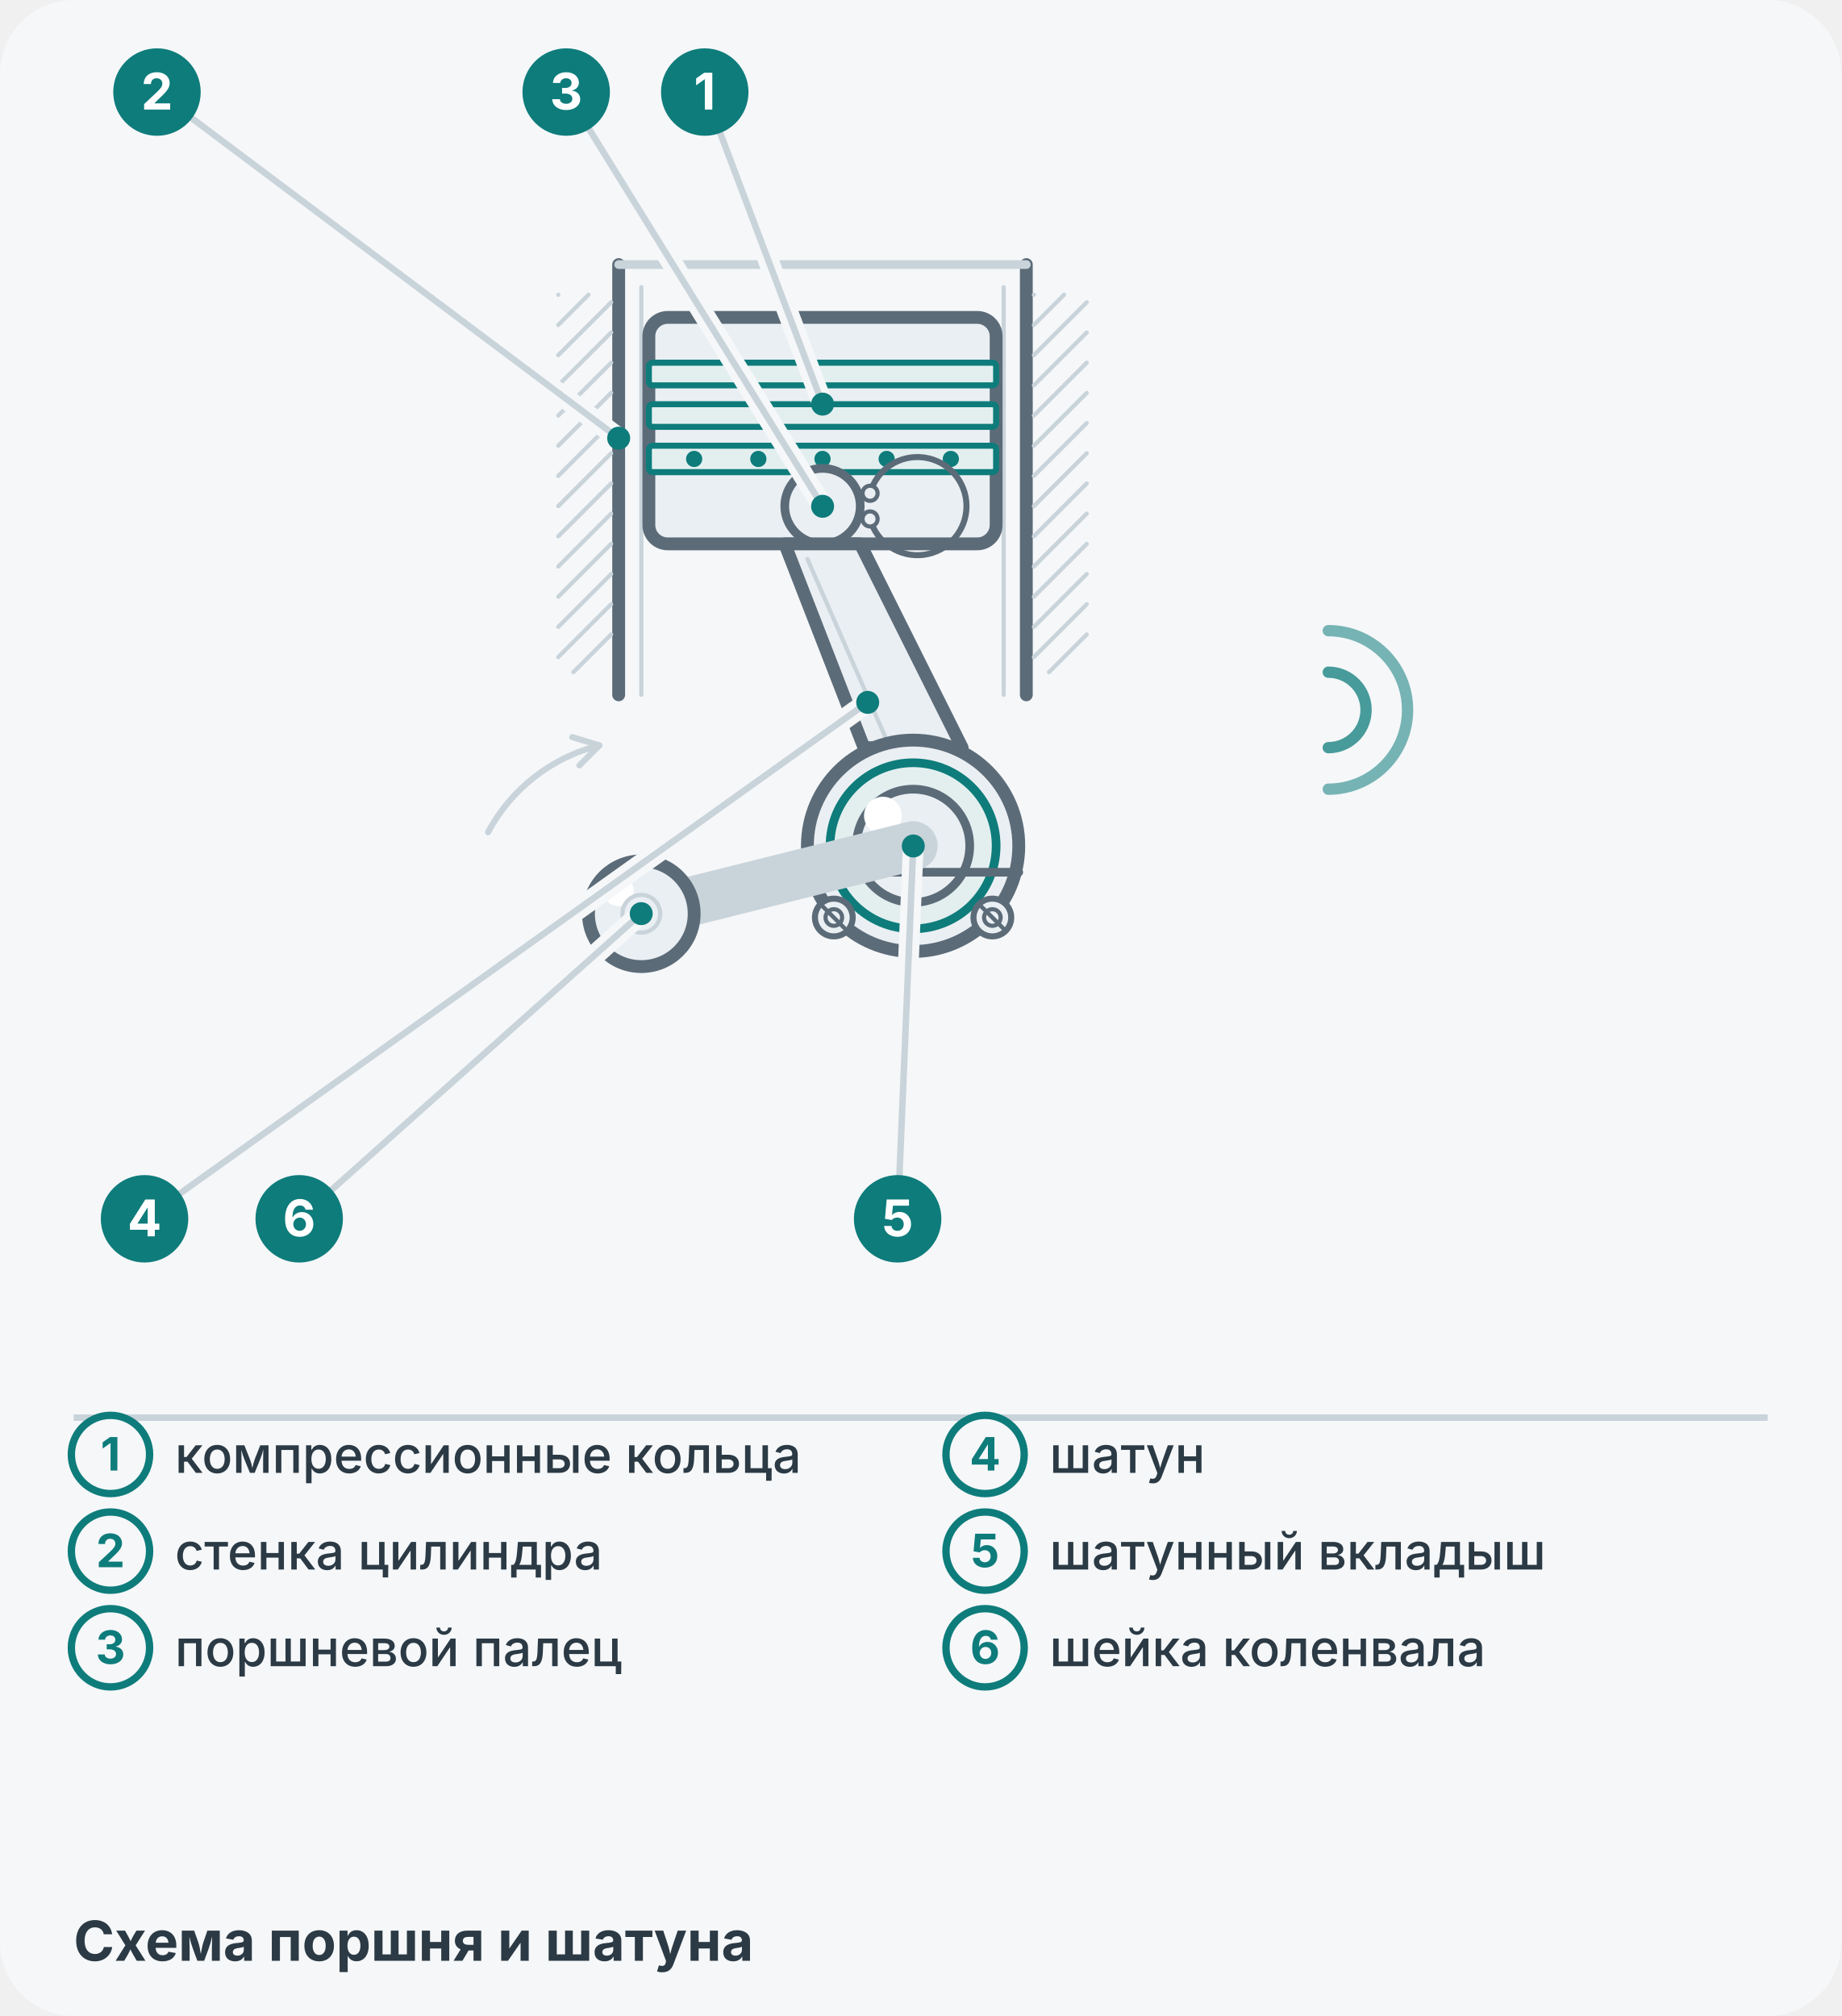
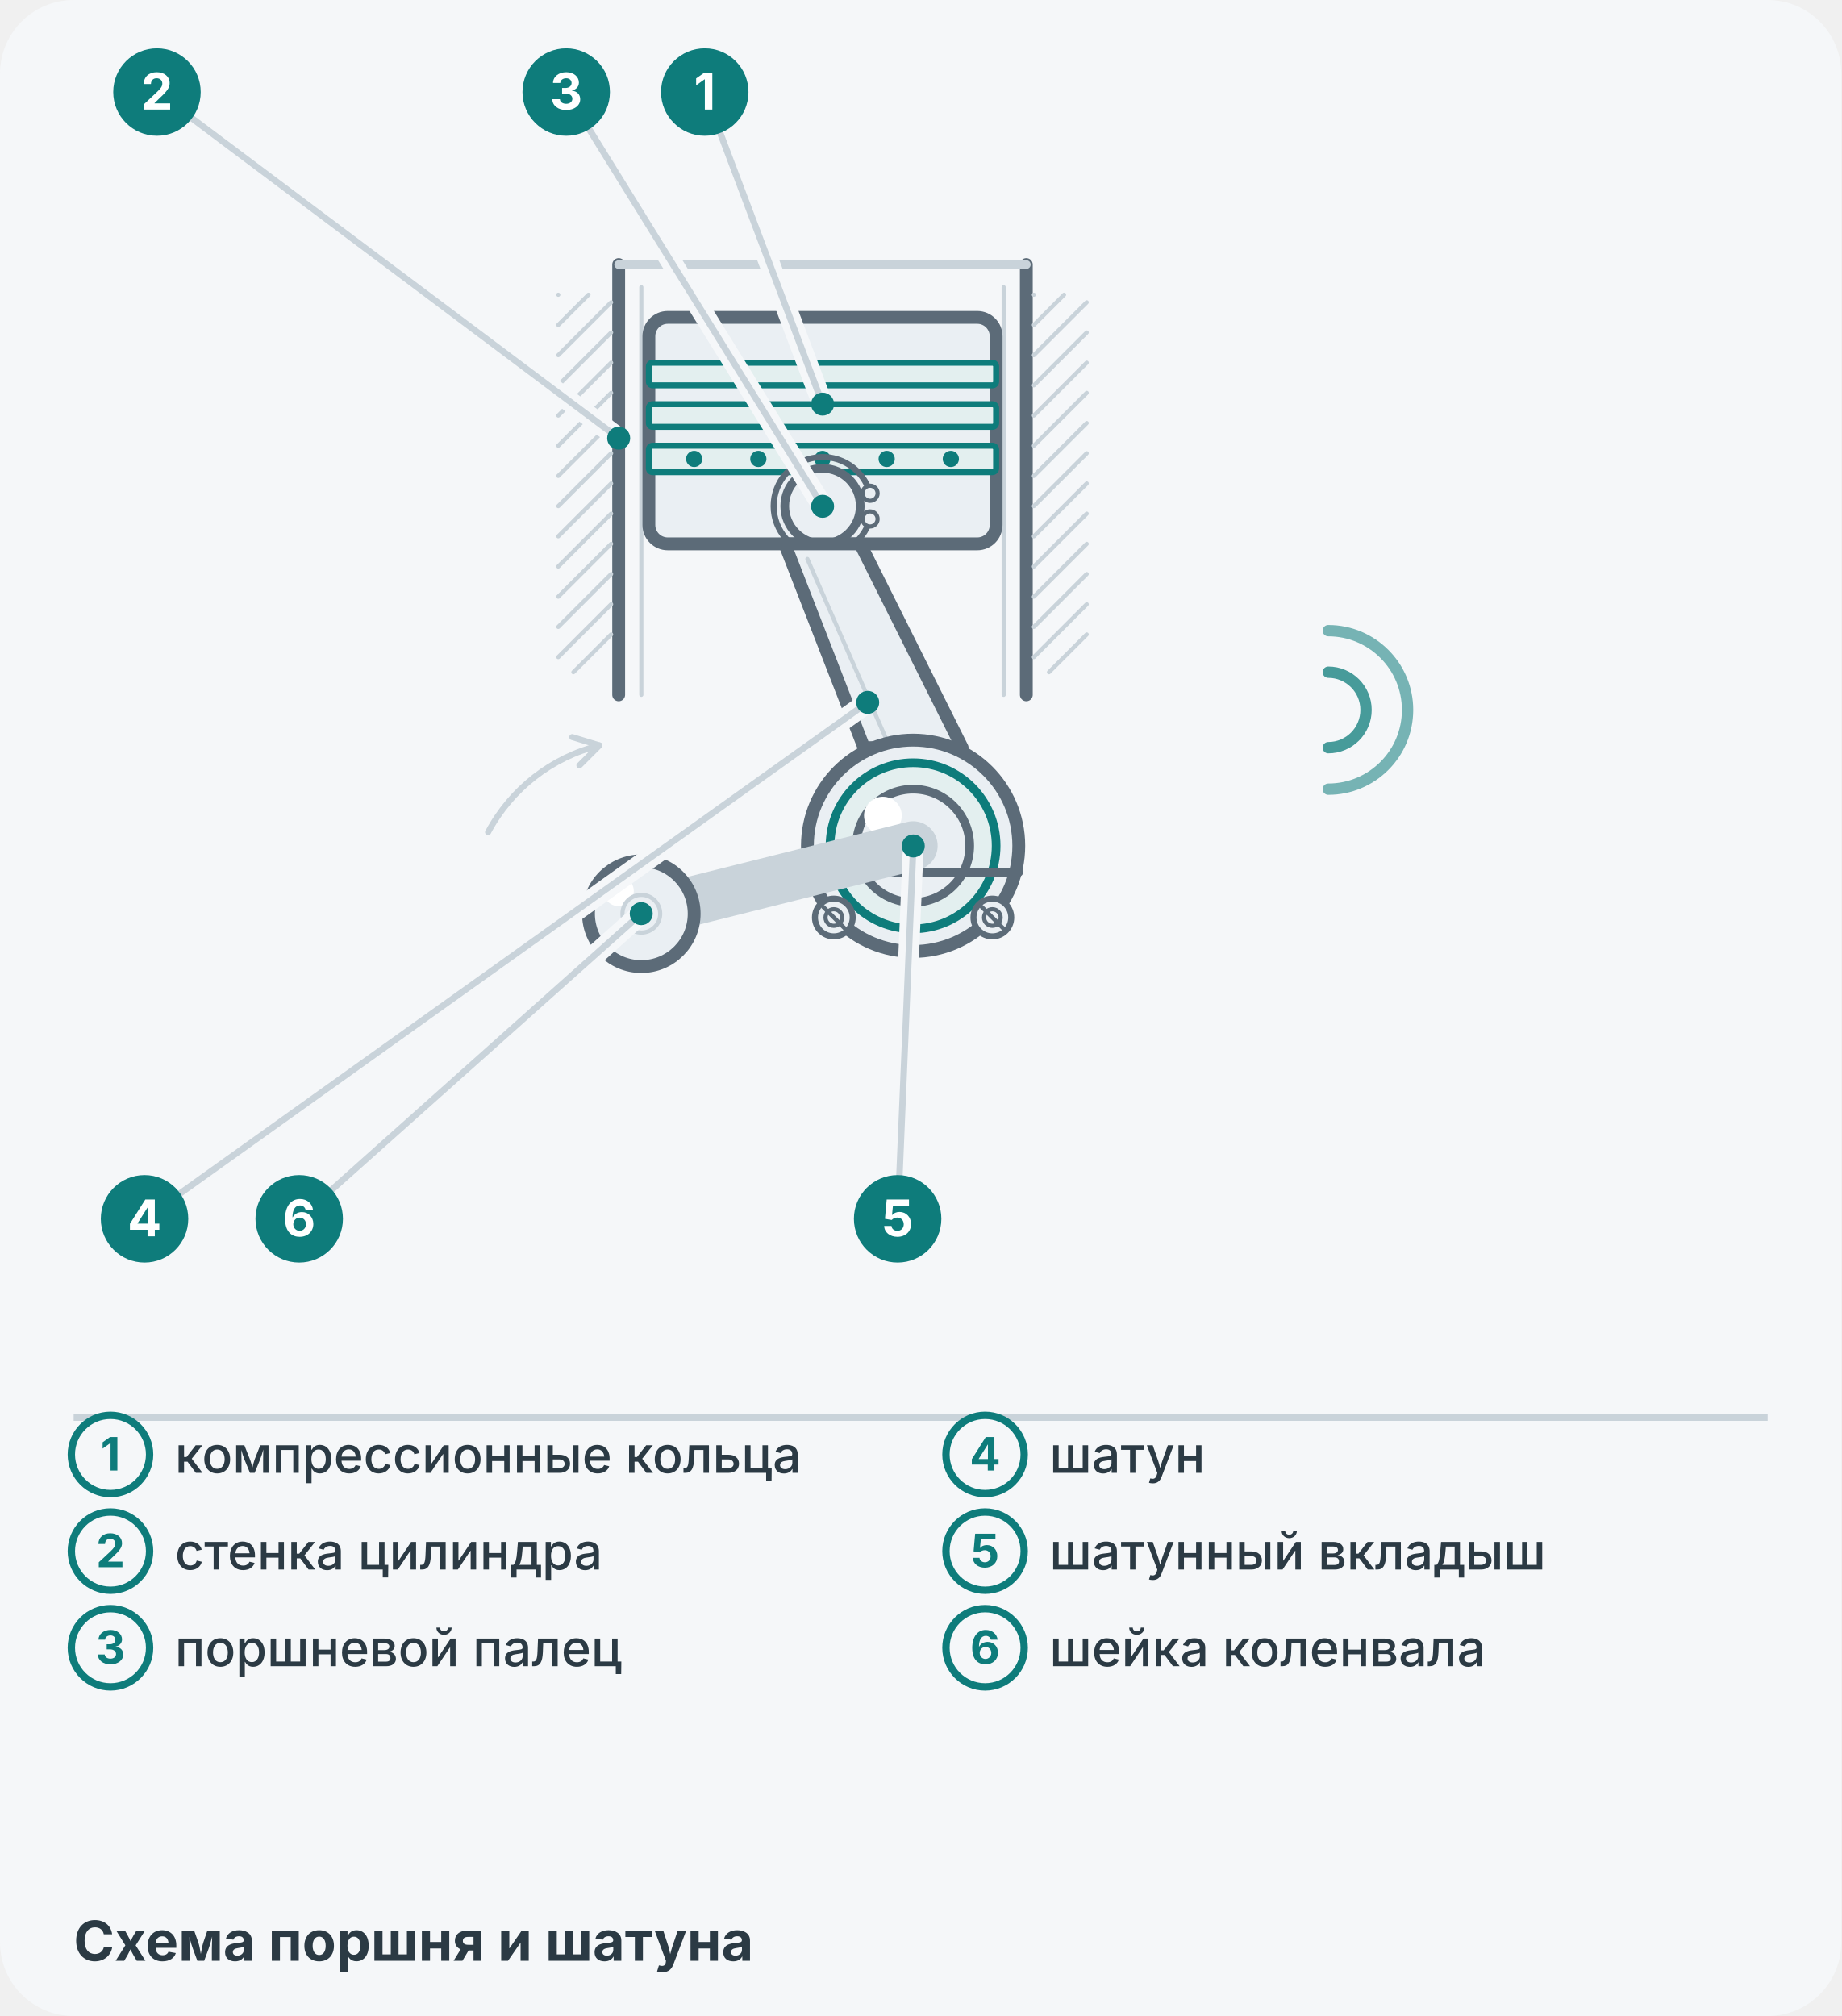
<svg xmlns="http://www.w3.org/2000/svg" viewBox="0 0 400 438" role="img" aria-label="Схема поршня и шатуна">
  <defs>
    <pattern id="mRub" width="7" height="7" patternUnits="userSpaceOnUse">
      <path d="M0 7 L7 0 M-1 1 L1 -1 M6 8 L8 6" stroke="#C9D3DA" stroke-width="1" />
      <path d="M0 0 L7 7 M-1 6 L1 8 M6 -1 L8 1" stroke="#C9D3DA" stroke-width="1" />
    </pattern>
    <pattern id="mCer" width="8" height="8" patternUnits="userSpaceOnUse">
      <circle cx="2" cy="2" r="1.2" fill="#C9D3DA" />
      <circle cx="6" cy="6" r="1.2" fill="#C9D3DA" />
    </pattern>
    <pattern id="mFric" width="6" height="6" patternUnits="userSpaceOnUse">
      <circle cx="1.5" cy="1.5" r="0.9" fill="#0E7C7B" opacity="0.55" />
      <circle cx="4.5" cy="4.5" r="0.9" fill="#0E7C7B" opacity="0.55" />
      <circle cx="4.5" cy="1.5" r="0.6" fill="#0E7C7B" opacity="0.35" />
    </pattern>
    <pattern id="mMet" width="6" height="6" patternUnits="userSpaceOnUse" patternTransform="rotate(45)">
      <path d="M0 0 V6" stroke="#C9D3DA" stroke-width="1" />
    </pattern>
  </defs>
  <rect width="400" height="438" rx="16" fill="#F5F7F9" />
  <g id="hl" />
  <g transform="translate(36,46) scale(0.82)">
    <g fill="none" stroke-linecap="round" stroke-linejoin="round">
      <path d="M 120.0 14.0 L 120.0 128.0" stroke="#5C6B78" stroke-width="3.4" />
      <path d="M 126.0 20.0 L 126.0 128.0" stroke="#C9D3DA" stroke-width="1.1" />
      <path d="M 228.0 14.0 L 228.0 128.0" stroke="#5C6B78" stroke-width="3.4" />
      <path d="M 222.0 20.0 L 222.0 128.0" stroke="#C9D3DA" stroke-width="1.1" />
      <path d="M 120.0 14.0 L 228.0 14.0" stroke="#C9D3DA" stroke-width="2.3" />
      <path d="M 104.0 22.0 L 104.0 22.0" stroke="#C9D3DA" stroke-width="1.1" />
      <path d="M 112.0 22.0 L 104.0 30.0" stroke="#C9D3DA" stroke-width="1.1" />
      <path d="M 118.0 24.0 L 104.0 38.0" stroke="#C9D3DA" stroke-width="1.1" />
      <path d="M 118.0 32.0 L 104.0 46.0" stroke="#C9D3DA" stroke-width="1.1" />
      <path d="M 118.0 40.0 L 104.0 54.0" stroke="#C9D3DA" stroke-width="1.1" />
      <path d="M 118.0 48.0 L 104.0 62.0" stroke="#C9D3DA" stroke-width="1.1" />
      <path d="M 118.0 56.0 L 104.0 70.0" stroke="#C9D3DA" stroke-width="1.1" />
      <path d="M 118.0 64.0 L 104.0 78.0" stroke="#C9D3DA" stroke-width="1.1" />
      <path d="M 118.0 72.0 L 104.0 86.0" stroke="#C9D3DA" stroke-width="1.1" />
      <path d="M 118.0 80.0 L 104.0 94.0" stroke="#C9D3DA" stroke-width="1.1" />
      <path d="M 118.0 88.0 L 104.0 102.0" stroke="#C9D3DA" stroke-width="1.1" />
      <path d="M 118.0 96.0 L 104.0 110.0" stroke="#C9D3DA" stroke-width="1.1" />
      <path d="M 118.0 104.0 L 104.0 118.0" stroke="#C9D3DA" stroke-width="1.1" />
      <path d="M 118.0 112.0 L 108.0 122.0" stroke="#C9D3DA" stroke-width="1.1" />
      <path d="M 230.0 22.0 L 230.0 22.0" stroke="#C9D3DA" stroke-width="1.1" />
      <path d="M 238.0 22.0 L 230.0 30.0" stroke="#C9D3DA" stroke-width="1.1" />
      <path d="M 244.0 24.0 L 230.0 38.0" stroke="#C9D3DA" stroke-width="1.1" />
      <path d="M 244.0 32.0 L 230.0 46.0" stroke="#C9D3DA" stroke-width="1.1" />
      <path d="M 244.0 40.0 L 230.0 54.0" stroke="#C9D3DA" stroke-width="1.1" />
      <path d="M 244.0 48.0 L 230.0 62.0" stroke="#C9D3DA" stroke-width="1.1" />
      <path d="M 244.0 56.0 L 230.0 70.0" stroke="#C9D3DA" stroke-width="1.1" />
      <path d="M 244.0 64.0 L 230.0 78.0" stroke="#C9D3DA" stroke-width="1.1" />
      <path d="M 244.0 72.0 L 230.0 86.0" stroke="#C9D3DA" stroke-width="1.1" />
      <path d="M 244.0 80.0 L 230.0 94.0" stroke="#C9D3DA" stroke-width="1.1" />
      <path d="M 244.0 88.0 L 230.0 102.0" stroke="#C9D3DA" stroke-width="1.1" />
      <path d="M 244.0 96.0 L 230.0 110.0" stroke="#C9D3DA" stroke-width="1.1" />
      <path d="M 244.0 104.0 L 230.0 118.0" stroke="#C9D3DA" stroke-width="1.1" />
      <path d="M 244.0 112.0 L 234.0 122.0" stroke="#C9D3DA" stroke-width="1.1" />
      <rect x="128.0" y="28.0" width="92.0" height="60.0" rx="5" stroke="#5C6B78" stroke-width="3.4" fill="#EAEFF3" />
      <rect x="128.0" y="40.0" width="92.0" height="6.0" rx="1" stroke="#0E7C7B" stroke-width="1.6" fill="#E3EFEF" />
      <rect x="128.0" y="51.0" width="92.0" height="6.0" rx="1" stroke="#0E7C7B" stroke-width="1.6" fill="#E3EFEF" />
      <rect x="128.0" y="62.0" width="92.0" height="7.0" rx="1" stroke="#0E7C7B" stroke-width="1.6" fill="#E3EFEF" />
      <circle cx="140.0" cy="65.5" r="1.6" stroke="#0E7C7B" stroke-width="1.1" fill="#0E7C7B" />
      <circle cx="157.0" cy="65.5" r="1.6" stroke="#0E7C7B" stroke-width="1.1" fill="#0E7C7B" />
      <circle cx="174.0" cy="65.5" r="1.6" stroke="#0E7C7B" stroke-width="1.1" fill="#0E7C7B" />
      <circle cx="191.0" cy="65.5" r="1.6" stroke="#0E7C7B" stroke-width="1.1" fill="#0E7C7B" />
      <circle cx="208.0" cy="65.5" r="1.6" stroke="#0E7C7B" stroke-width="1.1" fill="#0E7C7B" />
      <circle cx="174.0" cy="78.0" r="10.0" stroke="#5C6B78" stroke-width="2.3" fill="#EAEFF3" />
-       <path d="M 186.6 81.4 A 13 13 0 1 0 186.6 74.6" stroke="#5C6B78" stroke-width="1.6" fill="none" />
+       <path d="M 186.6 81.4 A 13 13 0 1 1 186.6 74.6" stroke="#5C6B78" stroke-width="1.6" fill="none" />
      <circle cx="186.6" cy="81.4" r="2.0" stroke="#5C6B78" stroke-width="1.1" fill="#EAEFF3" />
      <circle cx="186.6" cy="74.6" r="2.0" stroke="#5C6B78" stroke-width="1.1" fill="#EAEFF3" />
      <path d="M 164.0 88.0 L 184.0 88.0 L 211.0 142.0 L 185.0 142.0 Z" stroke="#5C6B78" stroke-width="3.4" fill="#EAEFF3" />
      <path d="M 170.0 92.0 L 191.0 140.0" stroke="#C9D3DA" stroke-width="1.1" />
      <circle cx="198.0" cy="168.0" r="28.0" stroke="#5C6B78" stroke-width="3.4" fill="#EAEFF3" />
      <circle cx="198.0" cy="168.0" r="22.0" stroke="#0E7C7B" stroke-width="2.3" fill="#E3EFEF" />
      <circle cx="198.0" cy="168.0" r="15.0" stroke="#5C6B78" stroke-width="2.3" fill="#EAEFF3" />
      <circle cx="190.0" cy="160.0" r="5.0" stroke="none" stroke-width="0" fill="#FFFFFF" />
      <path d="M 170.0 175.0 L 226.0 175.0" stroke="#5C6B78" stroke-width="2.3" />
      <circle cx="177.0" cy="187.0" r="5.0" stroke="#5C6B78" stroke-width="1.6" fill="#EAEFF3" />
      <path d="M 174.2 184.2 L 179.8 189.8" stroke="#5C6B78" stroke-width="1.1" />
      <circle cx="177.0" cy="187.0" r="2.2" stroke="#5C6B78" stroke-width="1.1" fill="none" />
      <circle cx="219.0" cy="187.0" r="5.0" stroke="#5C6B78" stroke-width="1.6" fill="#EAEFF3" />
      <path d="M 216.2 184.2 L 221.8 189.8" stroke="#5C6B78" stroke-width="1.1" />
      <circle cx="219.0" cy="187.0" r="2.2" stroke="#5C6B78" stroke-width="1.1" fill="none" />
      <path d="M 126.0 186.0 L 198.0 168.0" stroke="#C9D3DA" stroke-width="13" />
      <circle cx="126.0" cy="186.0" r="14.0" stroke="#5C6B78" stroke-width="3.4" fill="#EAEFF3" />
      <circle cx="120.0" cy="180.0" r="4.0" stroke="none" stroke-width="0" fill="#FFFFFF" />
      <circle cx="126.0" cy="186.0" r="5.0" stroke="#C9D3DA" stroke-width="1.1" fill="none" />
      <path d="M 85.4 164.4 A 46.0 46.0 0 0 1 114.9 141.4" stroke="#C9D3DA" stroke-width="1.6" fill="none" />
      <path d="M 109.6 146.7 L 114.9 141.4 L 107.7 139.2" stroke="#C9D3DA" stroke-width="1.6" fill="none" />
      <path d="M 308 122 A 10 10 0 0 1 308 142" stroke="#0E7C7B" stroke-width="3" opacity="0.75" />
      <path d="M 308 111 A 21 21 0 0 1 308 153" stroke="#0E7C7B" stroke-width="3" opacity="0.55" />
    </g>
  </g>
  <g fill="none" stroke-linecap="round" stroke-linejoin="round">
    <path d="M 178.7 87.8 L 153.1 20.0" stroke="#F5F7F9" stroke-width="4.5" fill="none" />
    <path d="M 178.7 87.8 L 153.1 20.0" stroke="#C9D3DA" stroke-width="1.4" fill="none" />
    <circle cx="178.7" cy="87.8" r="2.5" fill="#0E7C7B" />
    <circle cx="153.1" cy="20.0" r="9.5" fill="#0E7C7B" />
    <text x="153.1" y="23.8" font-family="Manrope, Inter, system-ui, -apple-system, Segoe UI, sans-serif" font-size="11" font-weight="700" fill="#FFFFFF" text-anchor="middle">1</text>
    <path d="M 134.4 95.2 L 34.1 20.0" stroke="#F5F7F9" stroke-width="4.5" fill="none" />
    <path d="M 134.4 95.2 L 34.1 20.0" stroke="#C9D3DA" stroke-width="1.4" fill="none" />
    <circle cx="134.4" cy="95.2" r="2.5" fill="#0E7C7B" />
    <circle cx="34.1" cy="20.0" r="9.5" fill="#0E7C7B" />
    <text x="34.1" y="23.8" font-family="Manrope, Inter, system-ui, -apple-system, Segoe UI, sans-serif" font-size="11" font-weight="700" fill="#FFFFFF" text-anchor="middle">2</text>
    <path d="M 178.7 110.0 L 123.0 20.0" stroke="#F5F7F9" stroke-width="4.5" fill="none" />
    <path d="M 178.7 110.0 L 123.0 20.0" stroke="#C9D3DA" stroke-width="1.4" fill="none" />
    <circle cx="178.7" cy="110.0" r="2.5" fill="#0E7C7B" />
    <circle cx="123.0" cy="20.0" r="9.5" fill="#0E7C7B" />
    <text x="123.0" y="23.8" font-family="Manrope, Inter, system-ui, -apple-system, Segoe UI, sans-serif" font-size="11" font-weight="700" fill="#FFFFFF" text-anchor="middle">3</text>
    <path d="M 188.5 152.6 L 31.4 264.8" stroke="#F5F7F9" stroke-width="4.5" fill="none" />
    <path d="M 188.5 152.6 L 31.4 264.8" stroke="#C9D3DA" stroke-width="1.4" fill="none" />
    <circle cx="188.5" cy="152.6" r="2.5" fill="#0E7C7B" />
    <circle cx="31.4" cy="264.8" r="9.5" fill="#0E7C7B" />
    <text x="31.4" y="268.6" font-family="Manrope, Inter, system-ui, -apple-system, Segoe UI, sans-serif" font-size="11" font-weight="700" fill="#FFFFFF" text-anchor="middle">4</text>
    <path d="M 198.4 183.8 L 195.0 264.8" stroke="#F5F7F9" stroke-width="4.5" fill="none" />
    <path d="M 198.4 183.8 L 195.0 264.8" stroke="#C9D3DA" stroke-width="1.4" fill="none" />
    <circle cx="198.4" cy="183.8" r="2.5" fill="#0E7C7B" />
    <circle cx="195.0" cy="264.8" r="9.5" fill="#0E7C7B" />
    <text x="195.0" y="268.6" font-family="Manrope, Inter, system-ui, -apple-system, Segoe UI, sans-serif" font-size="11" font-weight="700" fill="#FFFFFF" text-anchor="middle">5</text>
    <path d="M 139.3 198.5 L 65.0 264.8" stroke="#F5F7F9" stroke-width="4.5" fill="none" />
    <path d="M 139.3 198.5 L 65.0 264.8" stroke="#C9D3DA" stroke-width="1.4" fill="none" />
    <circle cx="139.3" cy="198.5" r="2.5" fill="#0E7C7B" />
    <circle cx="65.0" cy="264.8" r="9.5" fill="#0E7C7B" />
    <text x="65.0" y="268.6" font-family="Manrope, Inter, system-ui, -apple-system, Segoe UI, sans-serif" font-size="11" font-weight="700" fill="#FFFFFF" text-anchor="middle">6</text>
  </g>
  <path d="M 16 308 L 384 308" stroke="#C9D3DA" stroke-width="1.4" fill="none" />
  <g>
    <circle cx="24" cy="316" r="8.5" fill="#F5F7F9" stroke="#0E7C7B" stroke-width="1.6" />
    <text x="24.0" y="319.5" font-family="Manrope, Inter, system-ui, -apple-system, Segoe UI, sans-serif" font-size="10" font-weight="700" fill="#0E7C7B" text-anchor="middle">1</text>
    <text x="38.0" y="320.0" font-family="Manrope, Inter, system-ui, -apple-system, Segoe UI, sans-serif" font-size="11" font-weight="500" fill="#2B3A44" text-anchor="start">компрессионные кольца</text>
    <circle cx="24" cy="337" r="8.5" fill="#F5F7F9" stroke="#0E7C7B" stroke-width="1.6" />
    <text x="24.0" y="340.5" font-family="Manrope, Inter, system-ui, -apple-system, Segoe UI, sans-serif" font-size="10" font-weight="700" fill="#0E7C7B" text-anchor="middle">2</text>
    <text x="38.0" y="341.0" font-family="Manrope, Inter, system-ui, -apple-system, Segoe UI, sans-serif" font-size="11" font-weight="500" fill="#2B3A44" text-anchor="start">стенка цилиндра</text>
    <circle cx="24" cy="358" r="8.5" fill="#F5F7F9" stroke="#0E7C7B" stroke-width="1.6" />
    <text x="24.0" y="361.5" font-family="Manrope, Inter, system-ui, -apple-system, Segoe UI, sans-serif" font-size="10" font-weight="700" fill="#0E7C7B" text-anchor="middle">3</text>
    <text x="38.0" y="362.0" font-family="Manrope, Inter, system-ui, -apple-system, Segoe UI, sans-serif" font-size="11" font-weight="500" fill="#2B3A44" text-anchor="start">поршневой палец</text>
    <circle cx="214" cy="316" r="8.5" fill="#F5F7F9" stroke="#0E7C7B" stroke-width="1.6" />
    <text x="214.0" y="319.5" font-family="Manrope, Inter, system-ui, -apple-system, Segoe UI, sans-serif" font-size="10" font-weight="700" fill="#0E7C7B" text-anchor="middle">4</text>
    <text x="228.0" y="320.0" font-family="Manrope, Inter, system-ui, -apple-system, Segoe UI, sans-serif" font-size="11" font-weight="500" fill="#2B3A44" text-anchor="start">шатун</text>
    <circle cx="214" cy="337" r="8.5" fill="#F5F7F9" stroke="#0E7C7B" stroke-width="1.6" />
    <text x="214.0" y="340.5" font-family="Manrope, Inter, system-ui, -apple-system, Segoe UI, sans-serif" font-size="10" font-weight="700" fill="#0E7C7B" text-anchor="middle">5</text>
    <text x="228.0" y="341.0" font-family="Manrope, Inter, system-ui, -apple-system, Segoe UI, sans-serif" font-size="11" font-weight="500" fill="#2B3A44" text-anchor="start">шатунный вкладыш</text>
    <circle cx="214" cy="358" r="8.5" fill="#F5F7F9" stroke="#0E7C7B" stroke-width="1.6" />
    <text x="214.0" y="361.5" font-family="Manrope, Inter, system-ui, -apple-system, Segoe UI, sans-serif" font-size="10" font-weight="700" fill="#0E7C7B" text-anchor="middle">6</text>
    <text x="228.0" y="362.0" font-family="Manrope, Inter, system-ui, -apple-system, Segoe UI, sans-serif" font-size="11" font-weight="500" fill="#2B3A44" text-anchor="start">шейка коленвала</text>
  </g>
  <text x="16.0" y="426.0" font-family="Manrope, Inter, system-ui, -apple-system, Segoe UI, sans-serif" font-size="12" font-weight="700" fill="#2B3A44" text-anchor="start">Схема поршня и шатуна</text>
</svg>
